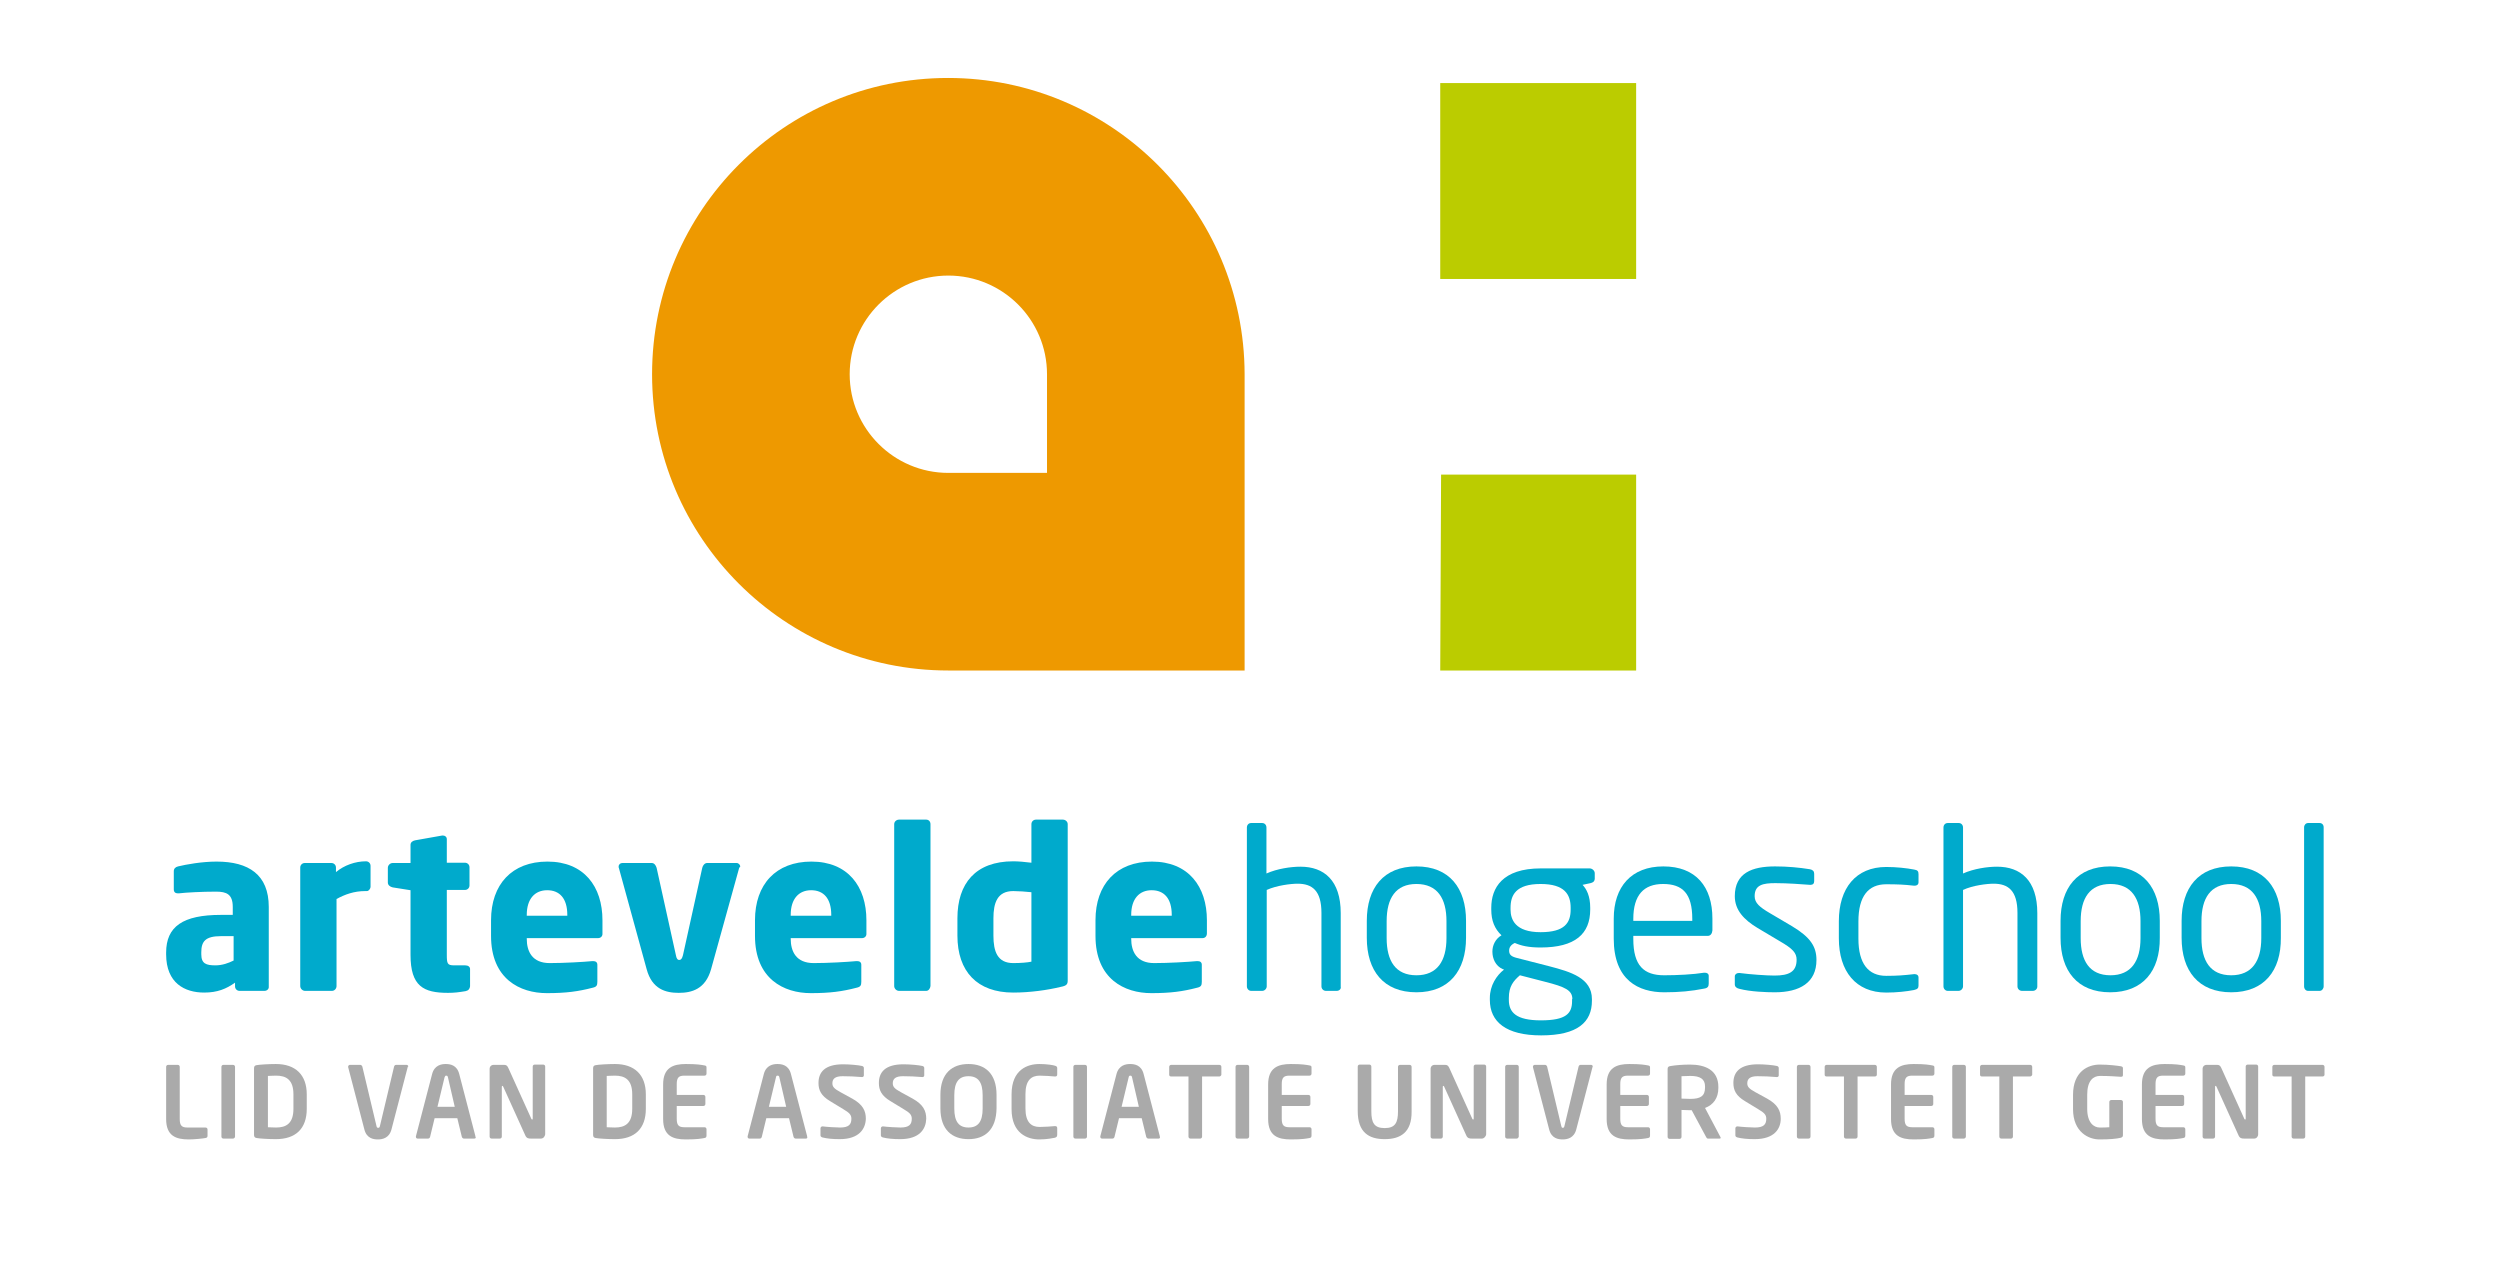
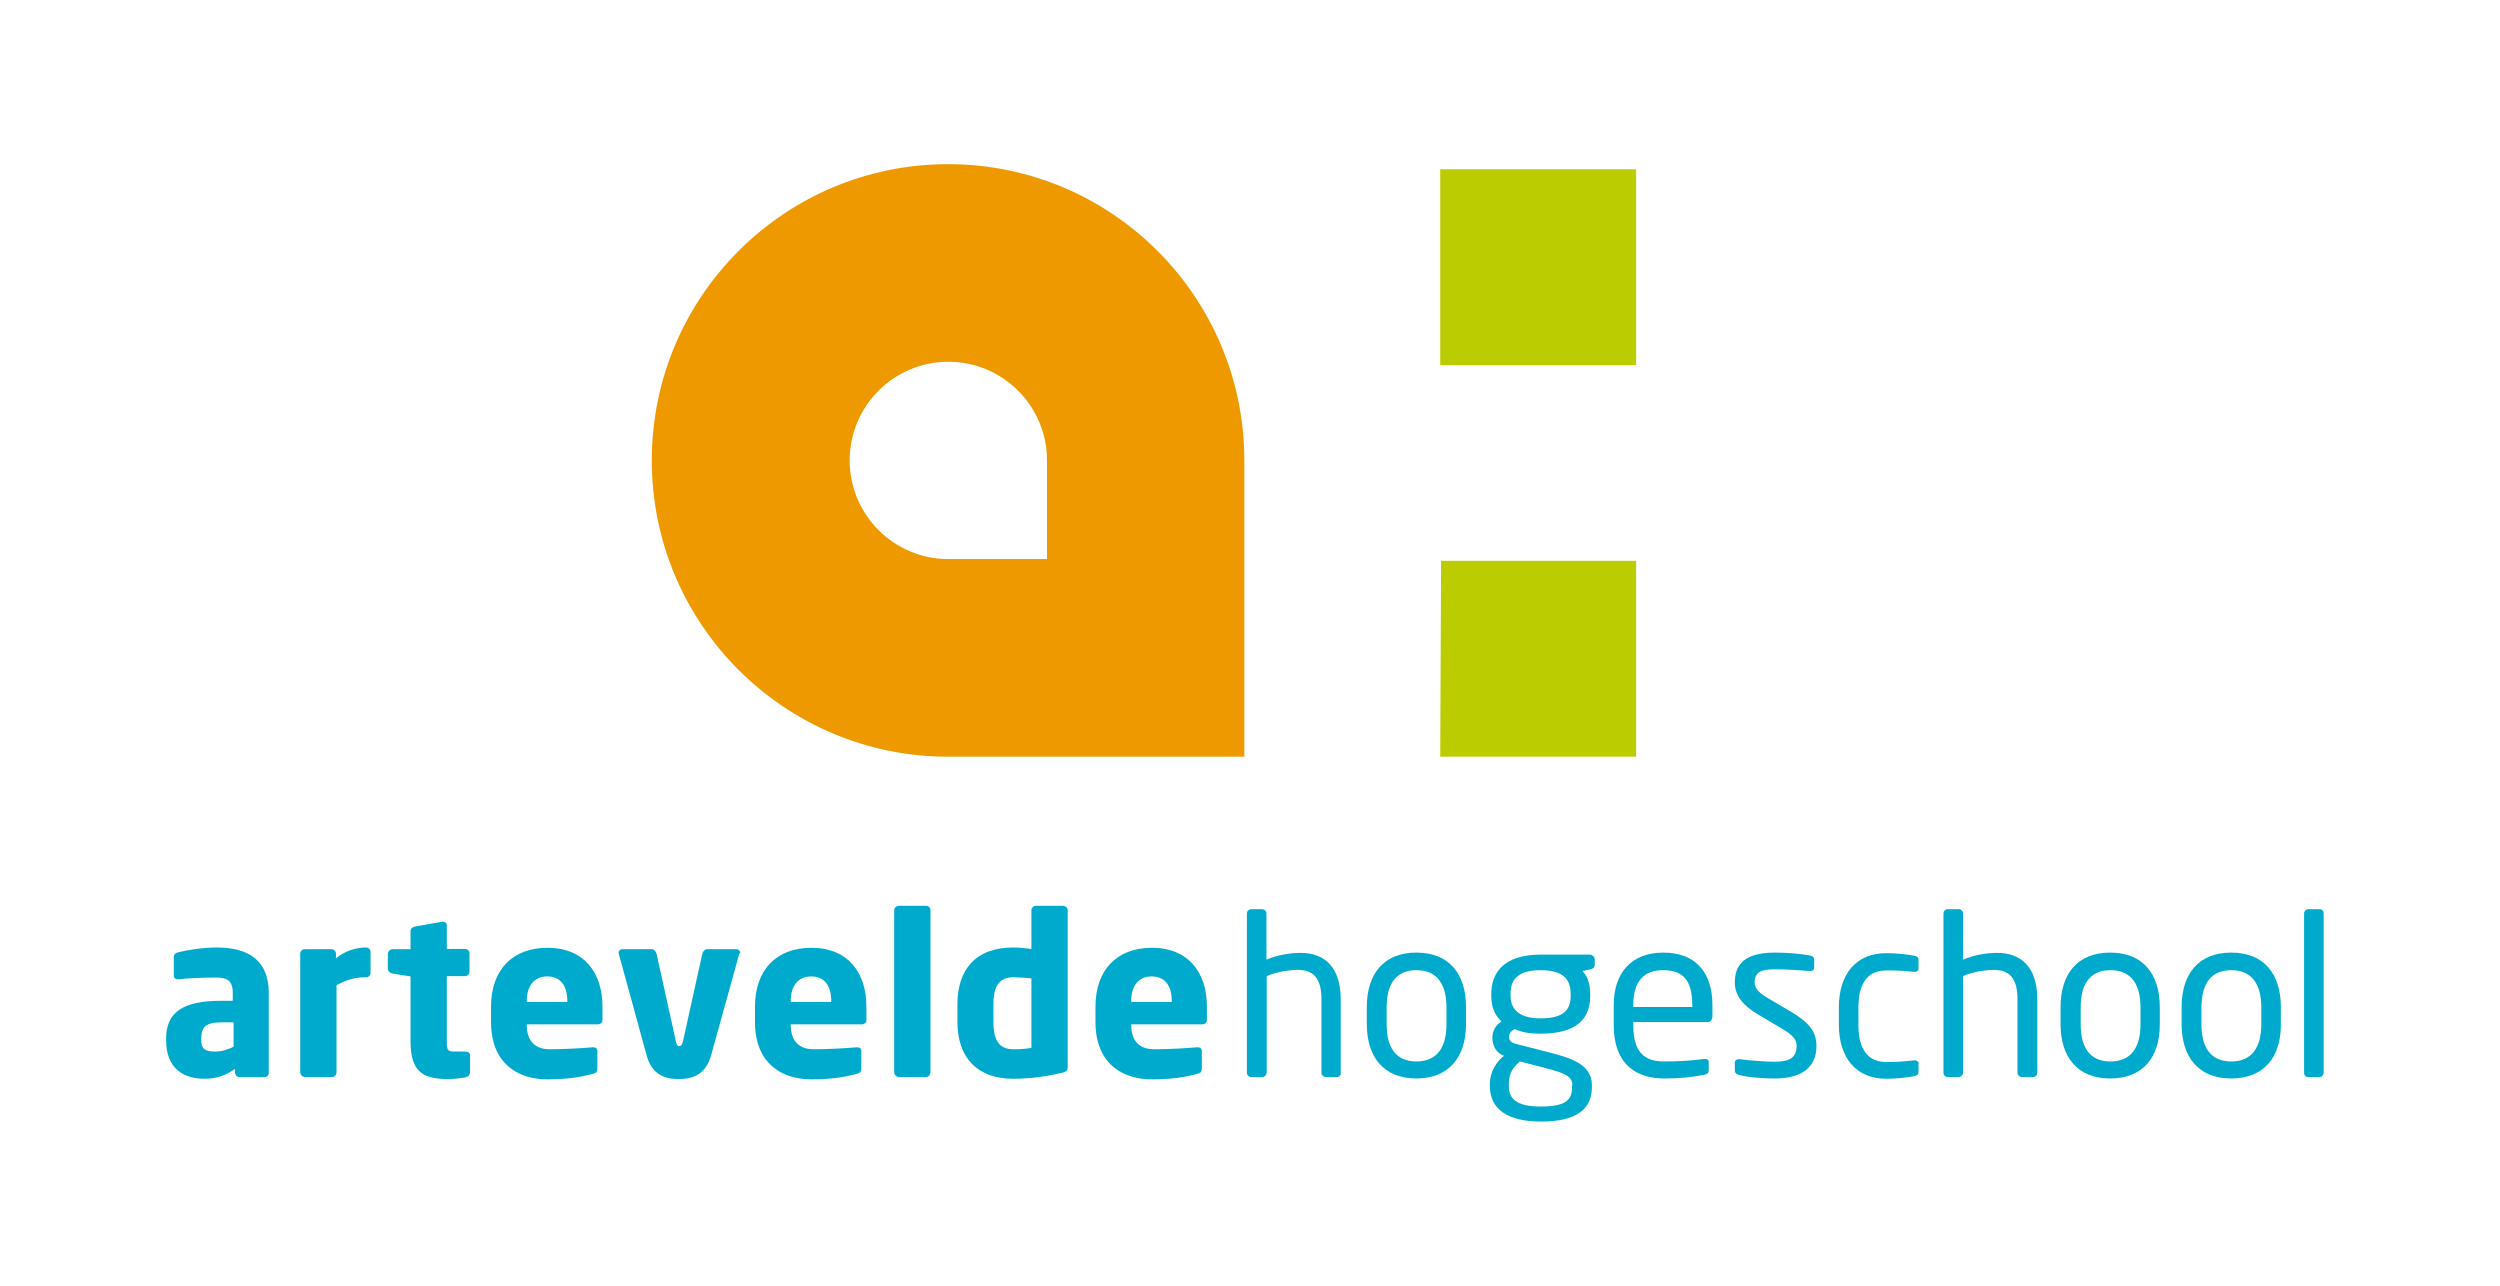
<svg xmlns="http://www.w3.org/2000/svg" version="1.1" x="0px" y="0px" viewBox="0 0 881.8 453.5" style="enable-background:new 0 0 881.8 453.5;" xml:space="preserve">
  <style type="text/css">
	.st0{fill:#BBCC00;}
	.st1{fill:#EE9900;}
	.st2{fill:#00AACC;}
- 	.st3{fill:#AAAAAA;}
</style>
  <g id="Logo">
-     <polygon class="st0" points="508,236.5 577.1,236.5 577.1,167.4 508.3,167.4  " />
-     <rect x="508" y="29.3" class="st0" width="69.1" height="69.1" />
-     <path class="st1" d="M334.4,27.5C276.7,27.5,230,74.3,230,132c0,57.7,46.8,104.5,104.5,104.5h104.5V132   C438.9,74.3,392.1,27.5,334.4,27.5z M369.3,166.8h-34.8c0,0,0,0,0,0c-19.2,0-34.8-15.6-34.8-34.8c0-19.2,15.6-34.8,34.8-34.8   c19.2,0,34.8,15.6,34.8,34.8V166.8z" />
+     <polygon class="st0" points="508,266.9 577.1,266.9 577.1,197.8 508.3,197.8  " />
+     <rect x="508" y="59.7" class="st0" width="69.1" height="69.1" />
+     <path class="st1" d="M334.4,57.9c-57.7,0-104.5,46.8-104.5,104.5c0,57.7,46.8,104.5,104.5,104.5h104.5V162.4   C438.9,104.7,392.1,57.9,334.4,57.9z M369.3,197.2h-34.8c0,0,0,0,0,0c-19.2,0-34.8-15.6-34.8-34.8c0-19.2,15.6-34.8,34.8-34.8   c19.2,0,34.8,15.6,34.8,34.8V197.2z" />
    <g>
-       <path class="st2" d="M93.3,349.5h-8.8c-0.9,0-1.6-0.7-1.6-1.6v-1.3c-3.1,2.2-6.2,3.5-10.9,3.5c-6.8,0-13.4-3.3-13.4-13.5V336    c0-9.2,5.9-13.3,19.3-13.3h4.2v-2.8c0-4.5-2.2-5.4-5.9-5.4c-5,0-10.6,0.3-13.1,0.6h-0.4c-0.8,0-1.4-0.4-1.4-1.4v-6.4    c0-0.9,0.6-1.5,1.5-1.7c2.9-0.7,8.4-1.7,13.6-1.7c11.3,0,18.4,4.6,18.4,16v28.1C94.9,348.8,94.2,349.5,93.3,349.5z M82.4,330.2    h-4.5c-5.5,0-6.9,1.9-6.9,5.7v0.7c0,3.3,1.7,3.9,5,3.9c2.4,0,4.6-0.8,6.4-1.7V330.2z" />
-       <path class="st2" d="M129.4,314.3h-0.6c-3.9,0-7.2,1.2-10.1,2.8v30.7c0,0.9-0.7,1.7-1.6,1.7h-9.5c-0.9,0-1.7-0.8-1.7-1.7V306    c0-0.9,0.7-1.6,1.6-1.6h9.4c0.9,0,1.6,0.7,1.6,1.6v1.6c2.9-2.4,6.8-3.8,10.6-3.8c0.9,0,1.6,0.7,1.6,1.6v7.5    C130.6,313.5,130.1,314.3,129.4,314.3z" />
-       <path class="st2" d="M164.2,349.6c-2.4,0.4-3.9,0.6-6.2,0.6c-8.6,0-13.2-2.3-13.2-13.4v-22.8l-6.3-1c-0.9-0.2-1.7-0.8-1.7-1.7    v-5.2c0-0.9,0.8-1.7,1.7-1.7h6.3V298c0-0.9,0.7-1.4,1.6-1.6l9.6-1.7c0.1,0,0.2,0,0.2,0c0.8,0,1.4,0.5,1.4,1.3v8.3h6.4    c0.9,0,1.6,0.7,1.6,1.6v6.4c0,0.9-0.7,1.6-1.6,1.6h-6.4v22.9c0,3.1,0.2,3.7,2.6,3.7h3.9c1,0,1.7,0.5,1.7,1.3v6.1    C165.7,348.8,165.2,349.4,164.2,349.6z" />
-       <path class="st2" d="M210.9,330.9h-25.1v0.2c0,4.5,1.9,8.6,8.1,8.6c5,0,12-0.4,15.1-0.7c0.1,0,0.2,0,0.2,0c0.9,0,1.5,0.4,1.5,1.3    v6c0,1.3-0.3,1.8-1.7,2.1c-5,1.3-9.3,1.9-16.1,1.9c-9.5,0-19.7-5-19.7-20.2v-5.5c0-12.7,7.4-20.7,19.9-20.7    c12.9,0,19.4,8.8,19.4,20.7v4.6C212.6,330.2,211.9,330.9,210.9,330.9z M200.1,322.7c0-5.8-2.7-8.7-7.1-8.7c-4.3,0-7.2,3-7.2,8.7    v0.3h14.3V322.7z" />
-       <path class="st2" d="M260.7,306.2l-9.9,35.7c-2,7-6.8,8.3-11.4,8.3c-4.6,0-9.4-1.3-11.3-8.3l-9.8-35.7c-0.1-0.2-0.1-0.3-0.1-0.5    c0-0.8,0.6-1.3,1.3-1.3h10.4c0.8,0,1.4,0.7,1.7,1.7l6.8,30.8c0.2,1.2,0.6,1.7,1.2,1.7c0.6,0,1-0.5,1.3-1.7l6.8-30.8    c0.2-0.9,0.9-1.7,1.7-1.7h10.4c0.7,0,1.3,0.6,1.3,1.3C260.8,305.9,260.8,306.1,260.7,306.2z" />
-       <path class="st2" d="M304,330.9h-25.1v0.2c0,4.5,1.9,8.6,8.1,8.6c5,0,12-0.4,15.1-0.7c0.1,0,0.2,0,0.2,0c0.9,0,1.5,0.4,1.5,1.3v6    c0,1.3-0.3,1.8-1.7,2.1c-5,1.3-9.3,1.9-16.1,1.9c-9.5,0-19.7-5-19.7-20.2v-5.5c0-12.7,7.4-20.7,19.9-20.7    c12.9,0,19.4,8.8,19.4,20.7v4.6C305.7,330.2,305,330.9,304,330.9z M293.2,322.7c0-5.8-2.7-8.7-7.1-8.7c-4.3,0-7.2,3-7.2,8.7v0.3    h14.3V322.7z" />
-       <path class="st2" d="M326.7,349.5h-9.6c-0.9,0-1.7-0.8-1.7-1.7v-57.1c0-0.9,0.8-1.6,1.7-1.6h9.6c0.9,0,1.5,0.7,1.5,1.6v57.1    C328.1,348.7,327.5,349.5,326.7,349.5z" />
-       <path class="st2" d="M374.1,348.1c-4.5,1.1-10.7,2-16.7,2c-12.7,0-19.7-7.4-19.7-20.1v-6.1c0-12.3,6.4-20.1,19.7-20.1    c1.6,0,4.2,0.2,6.4,0.5v-13.6c0-0.9,0.7-1.6,1.6-1.6h9.5c0.9,0,1.7,0.7,1.7,1.6v55.1C376.6,347.1,376.3,347.7,374.1,348.1z     M363.8,314.7c-1.9-0.2-4.6-0.4-6.4-0.4c-5.6,0-7,4.1-7,9.6v6.1c0,5.6,1.4,9.7,7,9.7c2.6,0,5-0.2,6.4-0.5V314.7z" />
-       <path class="st2" d="M424.1,330.9H399v0.2c0,4.5,1.9,8.6,8.1,8.6c5,0,12-0.4,15.1-0.7c0.1,0,0.2,0,0.2,0c0.9,0,1.5,0.4,1.5,1.3v6    c0,1.3-0.3,1.8-1.7,2.1c-5,1.3-9.3,1.9-16.1,1.9c-9.5,0-19.7-5-19.7-20.2v-5.5c0-12.7,7.4-20.7,19.9-20.7    c12.9,0,19.4,8.8,19.4,20.7v4.6C425.7,330.2,425.1,330.9,424.1,330.9z M413.3,322.7c0-5.8-2.7-8.7-7.1-8.7c-4.3,0-7.2,3-7.2,8.7    v0.3h14.3V322.7z" />
+       <path class="st2" d="M93.3,379.9h-8.8c-0.9,0-1.6-0.7-1.6-1.6V377c-3.1,2.2-6.2,3.5-10.9,3.5c-6.8,0-13.4-3.3-13.4-13.5v-0.7    c0-9.2,5.9-13.3,19.3-13.3h4.2v-2.8c0-4.5-2.2-5.4-5.9-5.4c-5,0-10.6,0.3-13.1,0.6h-0.4c-0.8,0-1.4-0.4-1.4-1.4v-6.4    c0-0.9,0.6-1.5,1.5-1.7c2.9-0.7,8.4-1.7,13.6-1.7c11.3,0,18.4,4.6,18.4,16v28.1C94.9,379.2,94.2,379.9,93.3,379.9z M82.4,360.6    h-4.5c-5.5,0-6.9,1.9-6.9,5.7v0.7c0,3.3,1.7,3.9,5,3.9c2.4,0,4.6-0.8,6.4-1.7V360.6z" />
+       <path class="st2" d="M129.4,344.7h-0.6c-3.9,0-7.2,1.2-10.1,2.8v30.7c0,0.9-0.7,1.7-1.6,1.7h-9.5c-0.9,0-1.7-0.8-1.7-1.7v-41.8    c0-0.9,0.7-1.6,1.6-1.6h9.4c0.9,0,1.6,0.7,1.6,1.6v1.6c2.9-2.4,6.8-3.8,10.6-3.8c0.9,0,1.6,0.7,1.6,1.6v7.5    C130.6,343.9,130.1,344.7,129.4,344.7z" />
+       <path class="st2" d="M164.2,380c-2.4,0.4-3.9,0.6-6.2,0.6c-8.6,0-13.2-2.3-13.2-13.4v-22.8l-6.3-1c-0.9-0.2-1.7-0.8-1.7-1.7v-5.2    c0-0.9,0.8-1.7,1.7-1.7h6.3v-6.4c0-0.9,0.7-1.4,1.6-1.6l9.6-1.7c0.1,0,0.2,0,0.2,0c0.8,0,1.4,0.5,1.4,1.3v8.3h6.4    c0.9,0,1.6,0.7,1.6,1.6v6.4c0,0.9-0.7,1.6-1.6,1.6h-6.4v22.9c0,3.1,0.2,3.7,2.6,3.7h3.9c1,0,1.7,0.5,1.7,1.3v6.1    C165.7,379.2,165.2,379.8,164.2,380z" />
+       <path class="st2" d="M210.9,361.3h-25.1v0.2c0,4.5,1.9,8.6,8.1,8.6c5,0,12-0.4,15.1-0.7c0.1,0,0.2,0,0.2,0c0.9,0,1.5,0.4,1.5,1.3    v6c0,1.3-0.3,1.8-1.7,2.1c-5,1.3-9.3,1.9-16.1,1.9c-9.5,0-19.7-5-19.7-20.2v-5.5c0-12.7,7.4-20.7,19.9-20.7    c12.9,0,19.4,8.8,19.4,20.7v4.6C212.6,360.6,211.9,361.3,210.9,361.3z M200.1,353.1c0-5.8-2.7-8.7-7.1-8.7c-4.3,0-7.2,3-7.2,8.7    v0.3h14.3V353.1z" />
+       <path class="st2" d="M260.7,336.6l-9.9,35.7c-2,7-6.8,8.3-11.4,8.3c-4.6,0-9.4-1.3-11.3-8.3l-9.8-35.7c-0.1-0.2-0.1-0.3-0.1-0.5    c0-0.8,0.6-1.3,1.3-1.3h10.4c0.8,0,1.4,0.7,1.7,1.7l6.8,30.8c0.2,1.2,0.6,1.7,1.2,1.7c0.6,0,1-0.5,1.3-1.7l6.8-30.8    c0.2-0.9,0.9-1.7,1.7-1.7h10.4c0.7,0,1.3,0.6,1.3,1.3C260.8,336.3,260.8,336.5,260.7,336.6z" />
+       <path class="st2" d="M304,361.3h-25.1v0.2c0,4.5,1.9,8.6,8.1,8.6c5,0,12-0.4,15.1-0.7c0.1,0,0.2,0,0.2,0c0.9,0,1.5,0.4,1.5,1.3v6    c0,1.3-0.3,1.8-1.7,2.1c-5,1.3-9.3,1.9-16.1,1.9c-9.5,0-19.7-5-19.7-20.2v-5.5c0-12.7,7.4-20.7,19.9-20.7    c12.9,0,19.4,8.8,19.4,20.7v4.6C305.7,360.6,305,361.3,304,361.3z M293.2,353.1c0-5.8-2.7-8.7-7.1-8.7c-4.3,0-7.2,3-7.2,8.7v0.3    h14.3V353.1z" />
+       <path class="st2" d="M326.7,379.9h-9.6c-0.9,0-1.7-0.8-1.7-1.7v-57.1c0-0.9,0.8-1.6,1.7-1.6h9.6c0.9,0,1.5,0.7,1.5,1.6v57.1    C328.1,379.1,327.5,379.9,326.7,379.9z" />
+       <path class="st2" d="M374.1,378.5c-4.5,1.1-10.7,2-16.7,2c-12.7,0-19.7-7.4-19.7-20.1v-6.1c0-12.3,6.4-20.1,19.7-20.1    c1.6,0,4.2,0.2,6.4,0.5v-13.6c0-0.9,0.7-1.6,1.6-1.6h9.5c0.9,0,1.7,0.7,1.7,1.6v55.1C376.6,377.5,376.3,378.1,374.1,378.5z     M363.8,345.1c-1.9-0.2-4.6-0.4-6.4-0.4c-5.6,0-7,4.1-7,9.6v6.1c0,5.6,1.4,9.7,7,9.7c2.6,0,5-0.2,6.4-0.5V345.1z" />
+       <path class="st2" d="M424.1,361.3H399v0.2c0,4.5,1.9,8.6,8.1,8.6c5,0,12-0.4,15.1-0.7c0.1,0,0.2,0,0.2,0c0.9,0,1.5,0.4,1.5,1.3v6    c0,1.3-0.3,1.8-1.7,2.1c-5,1.3-9.3,1.9-16.1,1.9c-9.5,0-19.7-5-19.7-20.2v-5.5c0-12.7,7.4-20.7,19.9-20.7    c12.9,0,19.4,8.8,19.4,20.7v4.6C425.7,360.6,425.1,361.3,424.1,361.3z M413.3,353.1c0-5.8-2.7-8.7-7.1-8.7c-4.3,0-7.2,3-7.2,8.7    v0.3h14.3V353.1z" />
    </g>
    <g>
-       <path class="st2" d="M471.5,349.5h-3.8c-0.9,0-1.6-0.7-1.6-1.6V322c0-7.9-3.3-10.3-8.4-10.3c-2.4,0-7.4,0.6-10.9,2.2v34    c0,0.8-0.7,1.6-1.6,1.6h-3.9c-0.8,0-1.5-0.7-1.5-1.6v-56c0-0.9,0.6-1.6,1.5-1.6h3.9c0.9,0,1.5,0.7,1.5,1.6v16.2    c3.8-1.7,8.6-2.4,12-2.4c8.3,0,14.2,4.8,14.2,16.4v25.9C473.1,348.8,472.4,349.5,471.5,349.5z" />
-       <path class="st2" d="M499.6,350c-11.6,0-17.5-7.6-17.5-19.2v-6c0-11.6,5.9-19.2,17.5-19.2c11.6,0,17.5,7.6,17.5,19.2v6    C517.1,342.4,511.1,350,499.6,350z M510.2,324.9c0-8-3.2-13.1-10.6-13.1c-7.3,0-10.5,5-10.5,13.1v6c0,8,3.1,13.1,10.5,13.1    c7.3,0,10.6-5,10.6-13.1V324.9z" />
-       <path class="st2" d="M561,311.5l-2.8,0.6c1.4,1.5,2.7,3.9,2.7,8.1v0.6c0,8.6-5.3,13.4-17.5,13.4c-4.2,0-6.8-0.6-9.1-1.6    c-1.3,0.6-2,1.5-2,2.7c0,1.3,0.6,2,2.4,2.5l11.7,3c7.7,2,15.1,4.2,15.1,11.6v0.6c0,7.5-5,12.2-17.9,12.2    c-12.4,0-18.1-4.8-18.1-12.5V352c0-4.4,2.4-8,5-10l-0.5-0.2c-2.5-1.1-3.6-3.7-3.6-6.1v-0.1c0-2.1,1-4.4,3.2-5.7    c-2.4-2.3-3.6-5.1-3.6-9.1v-0.6c0-7,3.9-13.9,17.5-13.9h17.2c0.9,0,1.8,0.8,1.8,1.7v2C562.4,311,561.8,311.3,561,311.5z     M554.6,352.4c0-3.1-2.5-4.3-9.6-6.1l-8.9-2.3c-2.3,2-3.9,3.9-3.9,8v0.7c0,4.4,2.6,7.2,11.3,7.2c9,0,11-2.5,11-6.8V352.4z     M554,320.2c0-4.7-2.1-8.4-10.6-8.4c-8.8,0-10.6,4-10.6,8.4v0.6c0,3.5,1.6,8,10.6,8c8.5,0,10.6-3.3,10.6-8V320.2z" />
-       <path class="st2" d="M602.4,330.1h-26.3v1.1c0,9.4,3.7,12.8,10.9,12.8c4.6,0,10.4-0.3,14-0.9c0.2,0,0.2,0,0.4,0    c0.6,0,1.3,0.3,1.3,1.1v2.7c0,1-0.3,1.6-1.6,1.8c-4.5,0.9-8.8,1.3-14.1,1.3c-9,0-17.8-4.2-17.8-18.9v-7.1    c0-11.2,6.2-18.4,17.5-18.4c11.5,0,17.3,7.2,17.3,18.4v4.2C603.9,329.3,603.3,330.1,602.4,330.1z M596.9,324.1    c0-8.9-3.4-12.3-10.3-12.3c-6.8,0-10.5,3.9-10.5,12.3v0.7h20.8V324.1z" />
-       <path class="st2" d="M626,350c-2.9,0-8.6-0.2-12.4-1.2c-1-0.2-1.7-0.7-1.7-1.6v-2.8c0-0.7,0.6-1.2,1.4-1.2c0.2,0,0.2,0,0.3,0    c3.8,0.5,9.5,0.9,12.3,0.9c5.1,0,7.8-1.3,7.8-5.6c0-2.4-1.4-3.9-5.9-6.5l-7.9-4.7c-4.8-2.9-8-6.3-8-11.2c0-8.2,6.1-10.5,14.2-10.5    c4.4,0,8.6,0.4,12.3,1c1,0.2,1.5,0.7,1.5,1.6v2.6c0,0.9-0.5,1.3-1.3,1.3c-0.1,0-0.2,0-0.2,0c-2.8-0.2-7.8-0.6-12.2-0.6    c-4.4,0-7.3,0.6-7.3,4.6c0,2.4,1.8,3.9,5.4,6l7.8,4.6c6.5,3.9,8.6,7.2,8.6,11.9C640.7,346.6,634.8,350,626,350z" />
-       <path class="st2" d="M675.1,349.2c-2.6,0.5-6.1,0.9-9.8,0.9c-10.7,0-16.7-7.5-16.7-19.1v-6.1c0-11.6,6-19.1,16.7-19.1    c3.6,0,7.2,0.4,9.8,0.9c1.3,0.2,1.6,0.6,1.6,1.7v2.8c0,0.8-0.6,1.2-1.3,1.2c-0.2,0-0.2,0-0.3,0c-3.5-0.4-5.9-0.5-9.8-0.5    c-6.3,0-9.8,4.2-9.8,13.1v6.1c0,8.8,3.5,13.1,9.8,13.1c3.9,0,6.3-0.2,9.8-0.6c0.1,0,0.2,0,0.3,0c0.7,0,1.3,0.4,1.3,1.2v2.8    C676.7,348.5,676.4,348.9,675.1,349.2z" />
-       <path class="st2" d="M717,349.5h-3.8c-0.9,0-1.6-0.7-1.6-1.6V322c0-7.9-3.3-10.3-8.4-10.3c-2.4,0-7.4,0.6-10.8,2.2v34    c0,0.8-0.7,1.6-1.6,1.6H687c-0.8,0-1.5-0.7-1.5-1.6v-56c0-0.9,0.6-1.6,1.5-1.6h3.9c0.9,0,1.5,0.7,1.5,1.6v16.2    c3.8-1.7,8.6-2.4,12-2.4c8.3,0,14.2,4.8,14.2,16.4v25.9C718.6,348.8,717.9,349.5,717,349.5z" />
-       <path class="st2" d="M744.3,350c-11.6,0-17.5-7.6-17.5-19.2v-6c0-11.6,5.9-19.2,17.5-19.2c11.6,0,17.5,7.6,17.5,19.2v6    C761.9,342.4,755.9,350,744.3,350z M755,324.9c0-8-3.2-13.1-10.6-13.1c-7.3,0-10.5,5-10.5,13.1v6c0,8,3.1,13.1,10.5,13.1    c7.3,0,10.6-5,10.6-13.1V324.9z" />
-       <path class="st2" d="M787,350c-11.6,0-17.5-7.6-17.5-19.2v-6c0-11.6,5.9-19.2,17.5-19.2c11.6,0,17.5,7.6,17.5,19.2v6    C804.6,342.4,798.6,350,787,350z M797.6,324.9c0-8-3.2-13.1-10.6-13.1c-7.3,0-10.5,5-10.5,13.1v6c0,8,3.1,13.1,10.5,13.1    c7.3,0,10.6-5,10.6-13.1V324.9z" />
-       <path class="st2" d="M818.2,349.5h-4.1c-0.8,0-1.4-0.7-1.4-1.6v-56.1c0-0.8,0.6-1.5,1.4-1.5h4.1c0.8,0,1.4,0.6,1.4,1.5v56.1    C819.6,348.7,819,349.5,818.2,349.5z" />
+       <path class="st2" d="M471.5,379.9h-3.8c-0.9,0-1.6-0.7-1.6-1.6v-25.9c0-7.9-3.3-10.3-8.4-10.3c-2.4,0-7.4,0.6-10.9,2.2v34    c0,0.8-0.7,1.6-1.6,1.6h-3.9c-0.8,0-1.5-0.7-1.5-1.6v-56c0-0.9,0.6-1.6,1.5-1.6h3.9c0.9,0,1.5,0.7,1.5,1.6v16.2    c3.8-1.7,8.6-2.4,12-2.4c8.3,0,14.2,4.8,14.2,16.4v25.9C473.1,379.2,472.4,379.9,471.5,379.9z" />
+       <path class="st2" d="M499.6,380.4c-11.6,0-17.5-7.6-17.5-19.2v-6c0-11.6,5.9-19.2,17.5-19.2c11.6,0,17.5,7.6,17.5,19.2v6    C517.1,372.8,511.1,380.4,499.6,380.4z M510.2,355.3c0-8-3.2-13.1-10.6-13.1c-7.3,0-10.5,5-10.5,13.1v6c0,8,3.1,13.1,10.5,13.1    c7.3,0,10.6-5,10.6-13.1V355.3z" />
+       <path class="st2" d="M561,341.9l-2.8,0.6c1.4,1.5,2.7,3.9,2.7,8.1v0.6c0,8.6-5.3,13.4-17.5,13.4c-4.2,0-6.8-0.6-9.1-1.6    c-1.3,0.6-2,1.5-2,2.7c0,1.3,0.6,2,2.4,2.5l11.7,3c7.7,2,15.1,4.2,15.1,11.6v0.6c0,7.5-5,12.2-17.9,12.2    c-12.4,0-18.1-4.8-18.1-12.5v-0.7c0-4.4,2.4-8,5-10l-0.5-0.2c-2.5-1.1-3.6-3.7-3.6-6.1V366c0-2.1,1-4.4,3.2-5.7    c-2.4-2.3-3.6-5.1-3.6-9.1v-0.6c0-7,3.9-13.9,17.5-13.9h17.2c0.9,0,1.8,0.8,1.8,1.7v2C562.4,341.4,561.8,341.7,561,341.9z     M554.6,382.8c0-3.1-2.5-4.3-9.6-6.1l-8.9-2.3c-2.3,2-3.9,3.9-3.9,8v0.7c0,4.4,2.6,7.2,11.3,7.2c9,0,11-2.5,11-6.8V382.8z     M554,350.6c0-4.7-2.1-8.4-10.6-8.4c-8.8,0-10.6,4-10.6,8.4v0.6c0,3.5,1.6,8,10.6,8c8.5,0,10.6-3.3,10.6-8V350.6z" />
+       <path class="st2" d="M602.4,360.5h-26.3v1.1c0,9.4,3.7,12.8,10.9,12.8c4.6,0,10.4-0.3,14-0.9c0.2,0,0.2,0,0.4,0    c0.6,0,1.3,0.3,1.3,1.1v2.7c0,1-0.3,1.6-1.6,1.8c-4.5,0.9-8.8,1.3-14.1,1.3c-9,0-17.8-4.2-17.8-18.9v-7.1    c0-11.2,6.2-18.4,17.5-18.4c11.5,0,17.3,7.2,17.3,18.4v4.2C603.9,359.8,603.3,360.5,602.4,360.5z M596.9,354.5    c0-8.9-3.4-12.3-10.3-12.3c-6.8,0-10.5,3.9-10.5,12.3v0.7h20.8V354.5z" />
+       <path class="st2" d="M626,380.4c-2.9,0-8.6-0.2-12.4-1.2c-1-0.2-1.7-0.7-1.7-1.6v-2.8c0-0.7,0.6-1.2,1.4-1.2c0.2,0,0.2,0,0.3,0    c3.8,0.5,9.5,0.9,12.3,0.9c5.1,0,7.8-1.3,7.8-5.6c0-2.4-1.4-3.9-5.9-6.5l-7.9-4.7c-4.8-2.9-8-6.3-8-11.2c0-8.2,6.1-10.5,14.2-10.5    c4.4,0,8.6,0.4,12.3,1c1,0.2,1.5,0.7,1.5,1.6v2.6c0,0.9-0.5,1.3-1.3,1.3c-0.1,0-0.2,0-0.2,0c-2.8-0.2-7.8-0.6-12.2-0.6    c-4.4,0-7.3,0.6-7.3,4.6c0,2.4,1.8,3.9,5.4,6l7.8,4.6c6.5,3.9,8.6,7.2,8.6,11.9C640.7,377,634.8,380.4,626,380.4z" />
+       <path class="st2" d="M675.1,379.6c-2.6,0.5-6.1,0.9-9.8,0.9c-10.7,0-16.7-7.5-16.7-19.1v-6.1c0-11.6,6-19.1,16.7-19.1    c3.6,0,7.2,0.4,9.8,0.9c1.3,0.2,1.6,0.6,1.6,1.7v2.8c0,0.8-0.6,1.2-1.3,1.2c-0.2,0-0.2,0-0.3,0c-3.5-0.4-5.9-0.5-9.8-0.5    c-6.3,0-9.8,4.2-9.8,13.1v6.1c0,8.8,3.5,13.1,9.8,13.1c3.9,0,6.3-0.2,9.8-0.6c0.1,0,0.2,0,0.3,0c0.7,0,1.3,0.4,1.3,1.2v2.8    C676.7,378.9,676.4,379.3,675.1,379.6z" />
+       <path class="st2" d="M717,379.9h-3.8c-0.9,0-1.6-0.7-1.6-1.6v-25.9c0-7.9-3.3-10.3-8.4-10.3c-2.4,0-7.4,0.6-10.8,2.2v34    c0,0.8-0.7,1.6-1.6,1.6H687c-0.8,0-1.5-0.7-1.5-1.6v-56c0-0.9,0.6-1.6,1.5-1.6h3.9c0.9,0,1.5,0.7,1.5,1.6v16.2    c3.8-1.7,8.6-2.4,12-2.4c8.3,0,14.2,4.8,14.2,16.4v25.9C718.6,379.2,717.9,379.9,717,379.9z" />
+       <path class="st2" d="M744.3,380.4c-11.6,0-17.5-7.6-17.5-19.2v-6c0-11.6,5.9-19.2,17.5-19.2c11.6,0,17.5,7.6,17.5,19.2v6    C761.9,372.8,755.9,380.4,744.3,380.4z M755,355.3c0-8-3.2-13.1-10.6-13.1c-7.3,0-10.5,5-10.5,13.1v6c0,8,3.1,13.1,10.5,13.1    c7.3,0,10.6-5,10.6-13.1V355.3z" />
+       <path class="st2" d="M787,380.4c-11.6,0-17.5-7.6-17.5-19.2v-6c0-11.6,5.9-19.2,17.5-19.2c11.6,0,17.5,7.6,17.5,19.2v6    C804.6,372.8,798.6,380.4,787,380.4z M797.6,355.3c0-8-3.2-13.1-10.6-13.1c-7.3,0-10.5,5-10.5,13.1v6c0,8,3.1,13.1,10.5,13.1    c7.3,0,10.6-5,10.6-13.1V355.3z" />
+       <path class="st2" d="M818.2,379.9h-4.1c-0.8,0-1.4-0.7-1.4-1.6v-56.1c0-0.8,0.6-1.5,1.4-1.5h4.1c0.8,0,1.4,0.6,1.4,1.5v56.1    C819.6,379.1,819,379.9,818.2,379.9z" />
    </g>
  </g>
  <g id="woordbeeld_zonder__baseline">
-     <g>
-       <g>
-         <path class="st3" d="M72.5,401.4c-1,0.2-4.1,0.5-5.9,0.5c-4.5,0-8-1.2-8-7.2v-18.4c0-0.4,0.3-0.7,0.7-0.7h3.4     c0.4,0,0.7,0.3,0.7,0.7v18.4c0,2.3,0.7,3,2.7,3h6.4c0.4,0,0.7,0.3,0.7,0.7v2.2C73.2,401.1,73,401.3,72.5,401.4z" />
-         <path class="st3" d="M82.2,401.6h-3.4c-0.4,0-0.7-0.3-0.7-0.7v-24.6c0-0.4,0.3-0.7,0.7-0.7h3.4c0.4,0,0.7,0.3,0.7,0.7v24.6     C82.9,401.3,82.5,401.6,82.2,401.6z" />
-         <path class="st3" d="M97.3,401.8c-2.5,0-5.8-0.2-6.8-0.4c-0.6-0.1-0.9-0.4-0.9-1.1v-23.5c0-0.7,0.3-1,0.9-1.1     c1-0.2,4.4-0.4,6.8-0.4c6.9,0,10.9,3.8,10.9,10.7v5.1C108.2,398.1,104.3,401.8,97.3,401.8z M103.5,386c0-5.2-2.6-6.6-6.1-6.6     c-1.3,0-2.2,0.1-2.9,0.1v18.1c0.7,0,1.6,0.1,2.9,0.1c3.5,0,6.1-1.4,6.1-6.6V386z" />
-         <path class="st3" d="M143.8,376.4l-5.7,21.9c-0.8,3.2-3.3,3.6-4.8,3.6c-1.5,0-4-0.3-4.8-3.6l-5.7-21.9c0-0.1,0-0.1,0-0.2     c0-0.3,0.3-0.6,0.6-0.6h3.7c0.3,0,0.6,0.3,0.7,0.6l5,21c0.1,0.4,0.2,0.6,0.6,0.6c0.3,0,0.5-0.1,0.6-0.6l5-21     c0.1-0.3,0.3-0.6,0.7-0.6h3.7c0.3,0,0.6,0.2,0.6,0.6C143.8,376.3,143.8,376.3,143.8,376.4z" />
-         <path class="st3" d="M167.3,401.6h-3.7c-0.3,0-0.6-0.3-0.7-0.6l-1.6-6.6h-8l-1.6,6.6c-0.1,0.3-0.3,0.6-0.7,0.6h-3.7     c-0.3,0-0.6-0.2-0.6-0.6c0,0,0-0.1,0-0.2l5.7-21.9c0.8-3.2,3.3-3.6,4.8-3.6c1.5,0,4,0.3,4.8,3.6l5.7,21.9c0,0.1,0,0.1,0,0.2     C168,401.3,167.7,401.6,167.3,401.6z M158,380c-0.1-0.4-0.2-0.6-0.6-0.6c-0.3,0-0.4,0.1-0.6,0.6l-2.5,10.4h6.1L158,380z" />
-         <path class="st3" d="M190.8,401.6h-3.5c-0.8,0-1.6,0-2.1-1.3l-7.7-17c-0.1-0.2-0.2-0.3-0.3-0.3c-0.1,0-0.2,0.1-0.2,0.3v17.6     c0,0.4-0.3,0.7-0.7,0.7h-2.9c-0.4,0-0.7-0.3-0.7-0.7V377c0-0.8,0.6-1.4,1.4-1.4h3.7c0.7,0,1.1,0.2,1.5,1.1l8.1,17.9     c0.1,0.2,0.2,0.3,0.3,0.3c0.1,0,0.2-0.1,0.2-0.3v-18.4c0-0.4,0.3-0.7,0.7-0.7h3c0.4,0,0.7,0.3,0.7,0.7v23.9     C192.2,400.9,191.6,401.6,190.8,401.6z" />
-         <path class="st3" d="M216.9,401.8c-2.5,0-5.8-0.2-6.8-0.4c-0.6-0.1-0.9-0.4-0.9-1.1v-23.5c0-0.7,0.3-1,0.9-1.1     c1-0.2,4.4-0.4,6.8-0.4c6.9,0,10.9,3.8,10.9,10.7v5.1C227.8,398.1,223.9,401.8,216.9,401.8z M223,386c0-5.2-2.6-6.6-6.1-6.6     c-1.3,0-2.2,0.1-2.9,0.1v18.1c0.7,0,1.6,0.1,2.9,0.1c3.5,0,6.1-1.4,6.1-6.6V386z" />
-         <path class="st3" d="M248.5,401.4c-1.1,0.2-2.5,0.5-6.6,0.5c-4.5,0-8-1.2-8-7.2v-12.2c0-5.9,3.5-7.2,8-7.2c4.1,0,5.5,0.3,6.6,0.5     c0.5,0.1,0.7,0.2,0.7,0.7v2.2c0,0.4-0.3,0.7-0.7,0.7h-7.1c-2,0-2.7,0.7-2.7,3v3.8h9.4c0.4,0,0.7,0.3,0.7,0.7v2.5     c0,0.4-0.3,0.7-0.7,0.7h-9.4v4.5c0,2.3,0.7,3,2.7,3h7.1c0.4,0,0.7,0.3,0.7,0.7v2.2C249.2,401.1,249,401.3,248.5,401.4z" />
-       </g>
-       <g>
-         <path class="st3" d="M284.3,401.6h-3.7c-0.3,0-0.6-0.3-0.7-0.6l-1.6-6.6h-8l-1.6,6.6c-0.1,0.3-0.3,0.6-0.7,0.6h-3.7     c-0.3,0-0.6-0.2-0.6-0.6c0,0,0-0.1,0-0.2l5.7-21.9c0.8-3.2,3.3-3.6,4.8-3.6c1.5,0,4,0.3,4.8,3.6l5.7,21.9c0,0.1,0,0.1,0,0.2     C284.9,401.3,284.6,401.6,284.3,401.6z M274.9,380c-0.1-0.4-0.2-0.6-0.6-0.6s-0.5,0.1-0.6,0.6l-2.5,10.4h6.1L274.9,380z" />
-       </g>
-       <g>
-         <path class="st3" d="M296.2,401.8c-2.6,0-4.5-0.2-6.1-0.6c-0.3-0.1-0.7-0.3-0.7-0.7V398c0-0.4,0.3-0.7,0.7-0.7c0,0,0,0,0.1,0     c1.4,0.2,4.9,0.4,6.1,0.4c3.1,0,4-1.1,4-3.1c0-1.4-0.7-2.1-2.9-3.4l-4.6-2.8c-3.2-1.9-4.1-3.9-4.1-6.4c0-3.8,2.2-6.6,8.7-6.6     c2.3,0,5.5,0.3,6.7,0.6c0.3,0.1,0.6,0.3,0.6,0.7v2.6c0,0.3-0.2,0.6-0.6,0.6c0,0,0,0-0.1,0c-2.3-0.2-4.6-0.3-6.8-0.3     c-2.6,0-3.6,0.9-3.6,2.5c0,1.2,0.6,1.9,2.8,3.1l4.2,2.3c3.8,2.1,4.8,4.4,4.8,7.1C305.3,398.1,303.1,401.8,296.2,401.8z" />
-         <path class="st3" d="M317.5,401.8c-2.6,0-4.5-0.2-6.1-0.6c-0.3-0.1-0.7-0.3-0.7-0.7V398c0-0.4,0.3-0.7,0.7-0.7c0,0,0,0,0.1,0     c1.4,0.2,4.9,0.4,6.1,0.4c3.1,0,4-1.1,4-3.1c0-1.4-0.7-2.1-2.9-3.4l-4.6-2.8c-3.2-1.9-4.1-3.9-4.1-6.4c0-3.8,2.2-6.6,8.7-6.6     c2.3,0,5.5,0.3,6.7,0.6c0.3,0.1,0.6,0.3,0.6,0.7v2.6c0,0.3-0.2,0.6-0.6,0.6c0,0,0,0-0.1,0c-2.3-0.2-4.6-0.3-6.8-0.3     c-2.6,0-3.6,0.9-3.6,2.5c0,1.2,0.6,1.9,2.8,3.1l4.2,2.3c3.8,2.1,4.8,4.4,4.8,7.1C326.6,398.1,324.5,401.8,317.5,401.8z" />
-         <path class="st3" d="M341.6,401.8c-5.7,0-9.9-3.2-9.9-10.9v-4.7c0-7.7,4.2-10.9,9.9-10.9s9.9,3.2,9.9,10.9v4.7     C351.4,398.6,347.3,401.8,341.6,401.8z M346.6,386.3c0-4.6-1.6-6.7-5-6.7c-3.4,0-5,2.1-5,6.7v4.7c0,4.6,1.6,6.7,5,6.7     c3.4,0,5-2.1,5-6.7V386.3z" />
-         <path class="st3" d="M372.1,401.3c-0.5,0.1-2.8,0.6-5.5,0.6c-4.2,0-9.8-2.1-9.8-10.7V386c0-8.8,5.7-10.7,9.8-10.7     c2.7,0,5,0.4,5.5,0.6c0.4,0.1,0.8,0.3,0.8,0.8v2.3c0,0.4-0.2,0.7-0.7,0.7c0,0,0,0-0.1,0c-1.2-0.1-3.6-0.3-5.4-0.3     c-2.9,0-5,1.6-5,6.5v5.1c0,4.9,2.1,6.5,5,6.5c1.8,0,4.2-0.2,5.4-0.3c0,0,0.1,0,0.1,0c0.5,0,0.7,0.3,0.7,0.7v2.3     C372.9,401,372.6,401.1,372.1,401.3z" />
-         <path class="st3" d="M382.7,401.6h-3.4c-0.4,0-0.7-0.3-0.7-0.7v-24.6c0-0.4,0.3-0.7,0.7-0.7h3.4c0.4,0,0.7,0.3,0.7,0.7v24.6     C383.4,401.3,383.1,401.6,382.7,401.6z" />
-         <path class="st3" d="M408.7,401.6H405c-0.3,0-0.6-0.3-0.7-0.6l-1.6-6.6h-8l-1.6,6.6c-0.1,0.3-0.3,0.6-0.7,0.6h-3.7     c-0.3,0-0.6-0.2-0.6-0.6c0,0,0-0.1,0-0.2l5.7-21.9c0.8-3.2,3.3-3.6,4.8-3.6c1.5,0,4,0.3,4.8,3.6l5.7,21.9c0,0.1,0,0.1,0,0.2     C409.3,401.3,409,401.6,408.7,401.6z M399.3,380c-0.1-0.4-0.2-0.6-0.6-0.6c-0.3,0-0.5,0.1-0.6,0.6l-2.5,10.4h6.1L399.3,380z" />
-         <path class="st3" d="M430.1,379.7H424v21.2c0,0.4-0.3,0.7-0.7,0.7h-3.4c-0.4,0-0.7-0.3-0.7-0.7v-21.2h-6.1     c-0.4,0-0.7-0.2-0.7-0.6v-2.8c0-0.4,0.3-0.7,0.7-0.7h17c0.4,0,0.7,0.3,0.7,0.7v2.8C430.7,379.4,430.4,379.7,430.1,379.7z" />
-         <path class="st3" d="M439.9,401.6h-3.4c-0.4,0-0.7-0.3-0.7-0.7v-24.6c0-0.4,0.3-0.7,0.7-0.7h3.4c0.4,0,0.7,0.3,0.7,0.7v24.6     C440.6,401.3,440.2,401.6,439.9,401.6z" />
-         <path class="st3" d="M461.9,401.4c-1.1,0.2-2.5,0.5-6.6,0.5c-4.5,0-8-1.2-8-7.2v-12.2c0-5.9,3.5-7.2,8-7.2c4.1,0,5.5,0.3,6.6,0.5     c0.5,0.1,0.7,0.2,0.7,0.7v2.2c0,0.4-0.3,0.7-0.7,0.7h-7.1c-2,0-2.7,0.7-2.7,3v3.8h9.4c0.4,0,0.7,0.3,0.7,0.7v2.5     c0,0.4-0.3,0.7-0.7,0.7h-9.4v4.5c0,2.3,0.7,3,2.7,3h7.1c0.4,0,0.7,0.3,0.7,0.7v2.2C462.6,401.1,462.4,401.3,461.9,401.4z" />
-         <path class="st3" d="M488.4,401.8c-5.6,0-9.5-2.4-9.5-9.9v-15.7c0-0.4,0.3-0.7,0.7-0.7h3.4c0.4,0,0.7,0.3,0.7,0.7V392     c0,4,1,5.9,4.7,5.9c3.7,0,4.7-1.9,4.7-5.9v-15.7c0-0.4,0.3-0.7,0.7-0.7h3.4c0.4,0,0.7,0.3,0.7,0.7V392     C498,399.4,494,401.8,488.4,401.8z" />
-         <path class="st3" d="M522.7,401.6h-3.5c-0.8,0-1.6,0-2.1-1.3l-7.7-17c-0.1-0.2-0.2-0.3-0.3-0.3c-0.1,0-0.2,0.1-0.2,0.3v17.6     c0,0.4-0.3,0.7-0.7,0.7h-2.9c-0.4,0-0.7-0.3-0.7-0.7V377c0-0.8,0.6-1.4,1.4-1.4h3.7c0.7,0,1.1,0.2,1.5,1.1l8.1,17.9     c0.1,0.2,0.2,0.3,0.3,0.3c0.1,0,0.2-0.1,0.2-0.3v-18.4c0-0.4,0.3-0.7,0.7-0.7h3c0.4,0,0.7,0.3,0.7,0.7v23.9     C524.1,400.9,523.4,401.6,522.7,401.6z" />
-         <path class="st3" d="M535,401.6h-3.4c-0.4,0-0.7-0.3-0.7-0.7v-24.6c0-0.4,0.3-0.7,0.7-0.7h3.4c0.4,0,0.7,0.3,0.7,0.7v24.6     C535.6,401.3,535.3,401.6,535,401.6z" />
-         <path class="st3" d="M561.7,376.4l-5.7,21.9c-0.8,3.2-3.3,3.6-4.8,3.6c-1.5,0-4-0.3-4.8-3.6l-5.7-21.9c0-0.1,0-0.1,0-0.2     c0-0.3,0.3-0.6,0.6-0.6h3.7c0.3,0,0.6,0.3,0.7,0.6l5,21c0.1,0.4,0.2,0.6,0.5,0.6c0.3,0,0.5-0.1,0.6-0.6l5-21     c0.1-0.3,0.3-0.6,0.7-0.6h3.7c0.3,0,0.6,0.2,0.6,0.6C561.7,376.3,561.7,376.3,561.7,376.4z" />
-         <path class="st3" d="M581.3,401.4c-1.1,0.2-2.5,0.5-6.6,0.5c-4.5,0-8-1.2-8-7.2v-12.2c0-5.9,3.5-7.2,8-7.2c4.1,0,5.5,0.3,6.6,0.5     c0.5,0.1,0.7,0.2,0.7,0.7v2.2c0,0.4-0.3,0.7-0.7,0.7h-7.1c-2,0-2.7,0.7-2.7,3v3.8h9.4c0.4,0,0.7,0.3,0.7,0.7v2.5     c0,0.4-0.3,0.7-0.7,0.7h-9.4v4.5c0,2.3,0.7,3,2.7,3h7.1c0.4,0,0.7,0.3,0.7,0.7v2.2C582,401.1,581.8,401.3,581.3,401.4z" />
-         <path class="st3" d="M606.6,401.6h-4.2c-0.4,0-0.5-0.4-0.7-0.7l-5-9.3h-0.5c-0.9,0-2.3-0.1-3.1-0.1v9.5c0,0.4-0.3,0.7-0.7,0.7     h-3.5c-0.4,0-0.7-0.3-0.7-0.7v-24c0-0.7,0.4-0.9,1.1-1c1.8-0.3,4.3-0.5,6.8-0.5c5.3,0,10,1.9,10,7.9v0.3c0,3.7-1.8,6-4.7,7.1     l5.4,10.2c0.1,0.1,0.1,0.2,0.1,0.3C607,401.4,606.8,401.6,606.6,401.6z M601.4,383.2c0-2.6-1.7-3.7-5.2-3.7     c-0.7,0-2.5,0.1-3.1,0.1v7.9c0.6,0,2.5,0.1,3.1,0.1c3.6,0,5.2-1,5.2-4V383.2z" />
-         <path class="st3" d="M618.9,401.8c-2.6,0-4.5-0.2-6.1-0.6c-0.3-0.1-0.7-0.3-0.7-0.7V398c0-0.4,0.3-0.7,0.7-0.7c0,0,0,0,0.1,0     c1.4,0.2,4.9,0.4,6.1,0.4c3.1,0,4-1.1,4-3.1c0-1.4-0.7-2.1-2.9-3.4l-4.6-2.8c-3.2-1.9-4.1-3.9-4.1-6.4c0-3.8,2.2-6.6,8.7-6.6     c2.3,0,5.5,0.3,6.7,0.6c0.3,0.1,0.6,0.3,0.6,0.7v2.6c0,0.3-0.2,0.6-0.6,0.6c0,0,0,0-0.1,0c-2.3-0.2-4.6-0.3-6.8-0.3     c-2.6,0-3.6,0.9-3.6,2.5c0,1.2,0.6,1.9,2.8,3.1l4.2,2.3c3.8,2.1,4.8,4.4,4.8,7.1C628.1,398.1,625.9,401.8,618.9,401.8z" />
-         <path class="st3" d="M637.9,401.6h-3.4c-0.4,0-0.7-0.3-0.7-0.7v-24.6c0-0.4,0.3-0.7,0.7-0.7h3.4c0.4,0,0.7,0.3,0.7,0.7v24.6     C638.6,401.3,638.3,401.6,637.9,401.6z" />
-         <path class="st3" d="M661.3,379.7h-6.1v21.2c0,0.4-0.3,0.7-0.7,0.7h-3.4c-0.4,0-0.7-0.3-0.7-0.7v-21.2h-6.1     c-0.4,0-0.7-0.2-0.7-0.6v-2.8c0-0.4,0.3-0.7,0.7-0.7h17c0.4,0,0.7,0.3,0.7,0.7v2.8C662,379.4,661.7,379.7,661.3,379.7z" />
-         <path class="st3" d="M681.6,401.4c-1.1,0.2-2.5,0.5-6.6,0.5c-4.5,0-8-1.2-8-7.2v-12.2c0-5.9,3.5-7.2,8-7.2c4.1,0,5.5,0.3,6.6,0.5     c0.5,0.1,0.7,0.2,0.7,0.7v2.2c0,0.4-0.3,0.7-0.7,0.7h-7.1c-2,0-2.7,0.7-2.7,3v3.8h9.4c0.4,0,0.7,0.3,0.7,0.7v2.5     c0,0.4-0.3,0.7-0.7,0.7h-9.4v4.5c0,2.3,0.7,3,2.7,3h7.1c0.4,0,0.7,0.3,0.7,0.7v2.2C682.3,401.1,682.1,401.3,681.6,401.4z" />
-         <path class="st3" d="M692.7,401.6h-3.4c-0.4,0-0.7-0.3-0.7-0.7v-24.6c0-0.4,0.3-0.7,0.7-0.7h3.4c0.4,0,0.7,0.3,0.7,0.7v24.6     C693.4,401.3,693,401.6,692.7,401.6z" />
-         <path class="st3" d="M716,379.7H710v21.2c0,0.4-0.3,0.7-0.7,0.7h-3.4c-0.4,0-0.7-0.3-0.7-0.7v-21.2h-6.1c-0.4,0-0.7-0.2-0.7-0.6     v-2.8c0-0.4,0.3-0.7,0.7-0.7h17c0.4,0,0.7,0.3,0.7,0.7v2.8C716.7,379.4,716.4,379.7,716,379.7z" />
-         <path class="st3" d="M748.1,401.3c-1.7,0.4-4,0.6-7.6,0.6c-3.7,0-9.3-2.5-9.3-10.7v-5c0-8.3,5.3-10.7,9.4-10.7     c3.3,0,6.3,0.4,7.5,0.6c0.5,0.1,0.7,0.3,0.7,0.7v2.3c0,0.5-0.1,0.7-0.7,0.7c0,0-0.1,0-0.1,0c-1.6-0.1-4-0.3-7.3-0.3     c-2.3,0-4.5,1.6-4.5,6.6v5c0,5,2.4,6.6,4.4,6.6c1.3,0,2.4,0,3.4-0.1v-8.9c0-0.4,0.3-0.7,0.7-0.7h3.4c0.4,0,0.7,0.3,0.7,0.7v11.7     C748.8,400.9,748.6,401.1,748.1,401.3z" />
-         <path class="st3" d="M770.1,401.4c-1.1,0.2-2.5,0.5-6.6,0.5c-4.5,0-8-1.2-8-7.2v-12.2c0-5.9,3.5-7.2,8-7.2c4.1,0,5.5,0.3,6.6,0.5     c0.5,0.1,0.7,0.2,0.7,0.7v2.2c0,0.4-0.3,0.7-0.7,0.7H763c-2,0-2.7,0.7-2.7,3v3.8h9.4c0.4,0,0.7,0.3,0.7,0.7v2.5     c0,0.4-0.3,0.7-0.7,0.7h-9.4v4.5c0,2.3,0.7,3,2.7,3h7.1c0.4,0,0.7,0.3,0.7,0.7v2.2C770.8,401.1,770.6,401.3,770.1,401.4z" />
-         <path class="st3" d="M795.1,401.6h-3.5c-0.8,0-1.6,0-2.1-1.3l-7.7-17c-0.1-0.2-0.2-0.3-0.3-0.3c-0.1,0-0.2,0.1-0.2,0.3v17.6     c0,0.4-0.3,0.7-0.7,0.7h-3c-0.4,0-0.7-0.3-0.7-0.7V377c0-0.8,0.6-1.4,1.4-1.4h3.7c0.7,0,1.1,0.2,1.5,1.1l8.1,17.9     c0.1,0.2,0.2,0.3,0.3,0.3c0.1,0,0.2-0.1,0.2-0.3v-18.4c0-0.4,0.3-0.7,0.7-0.7h3c0.4,0,0.7,0.3,0.7,0.7v23.9     C796.5,400.9,795.9,401.6,795.1,401.6z" />
-         <path class="st3" d="M819.2,379.7h-6.1v21.2c0,0.4-0.3,0.7-0.7,0.7H809c-0.4,0-0.7-0.3-0.7-0.7v-21.2h-6.1     c-0.4,0-0.7-0.2-0.7-0.6v-2.8c0-0.4,0.3-0.7,0.7-0.7h17c0.4,0,0.7,0.3,0.7,0.7v2.8C819.9,379.4,819.6,379.7,819.2,379.7z" />
-       </g>
-     </g>
-   </g>
+ </g>
</svg>
